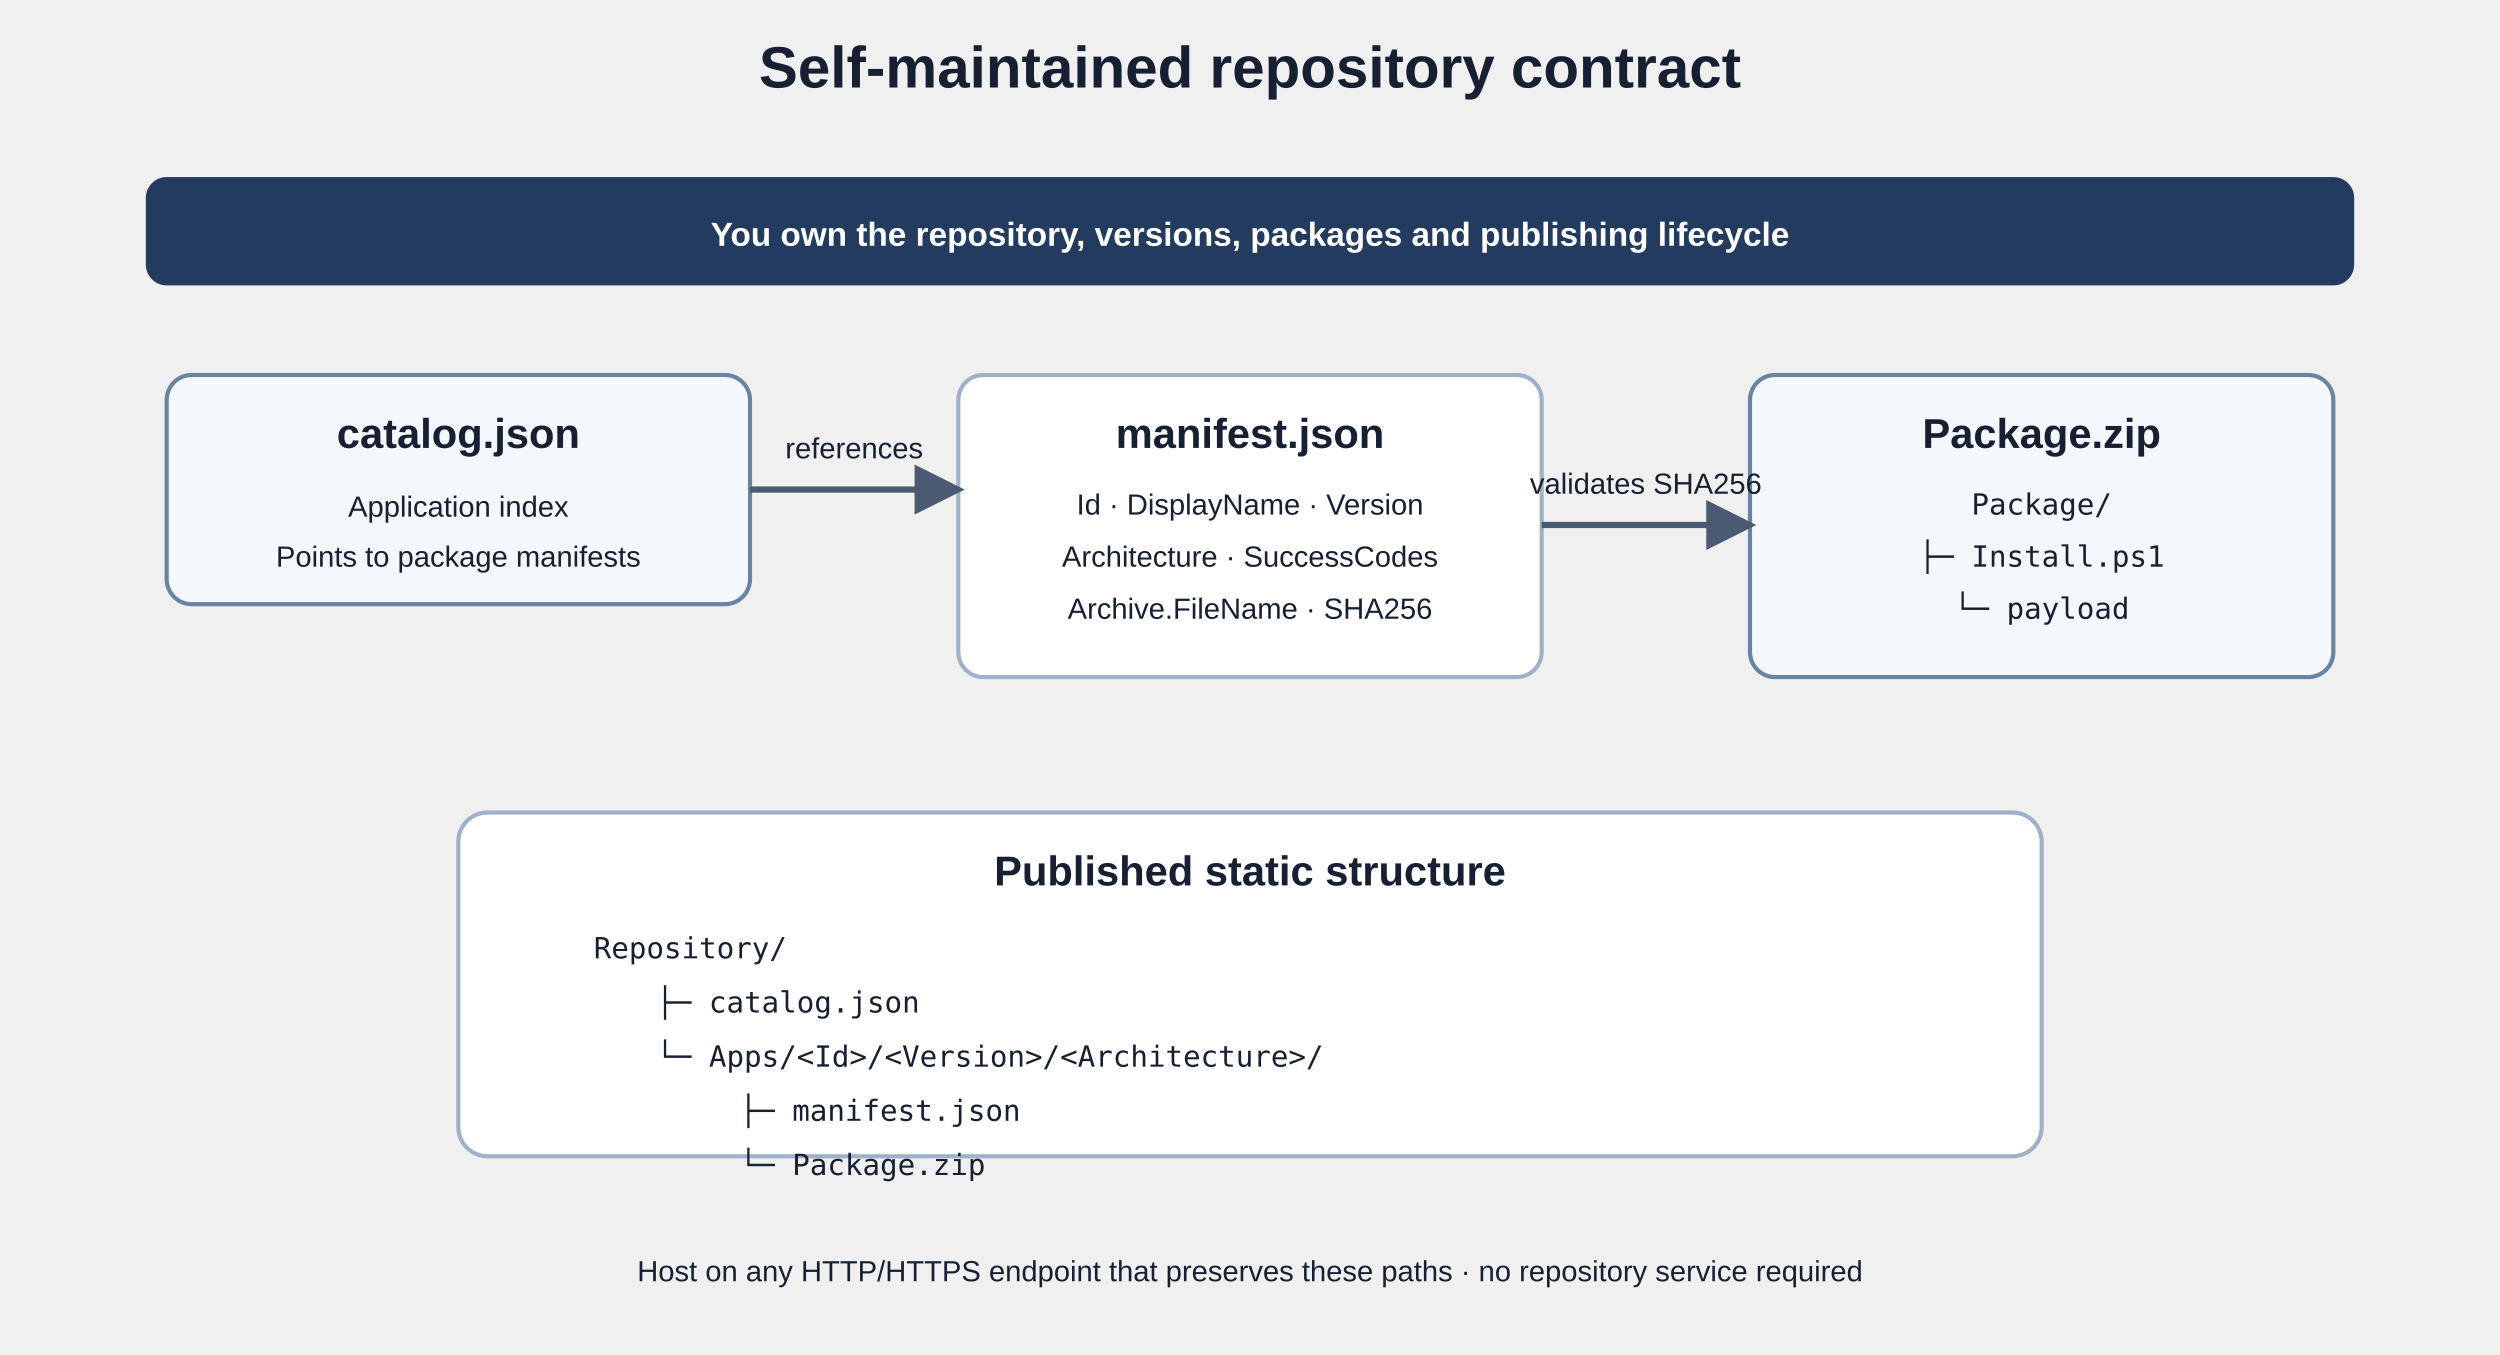
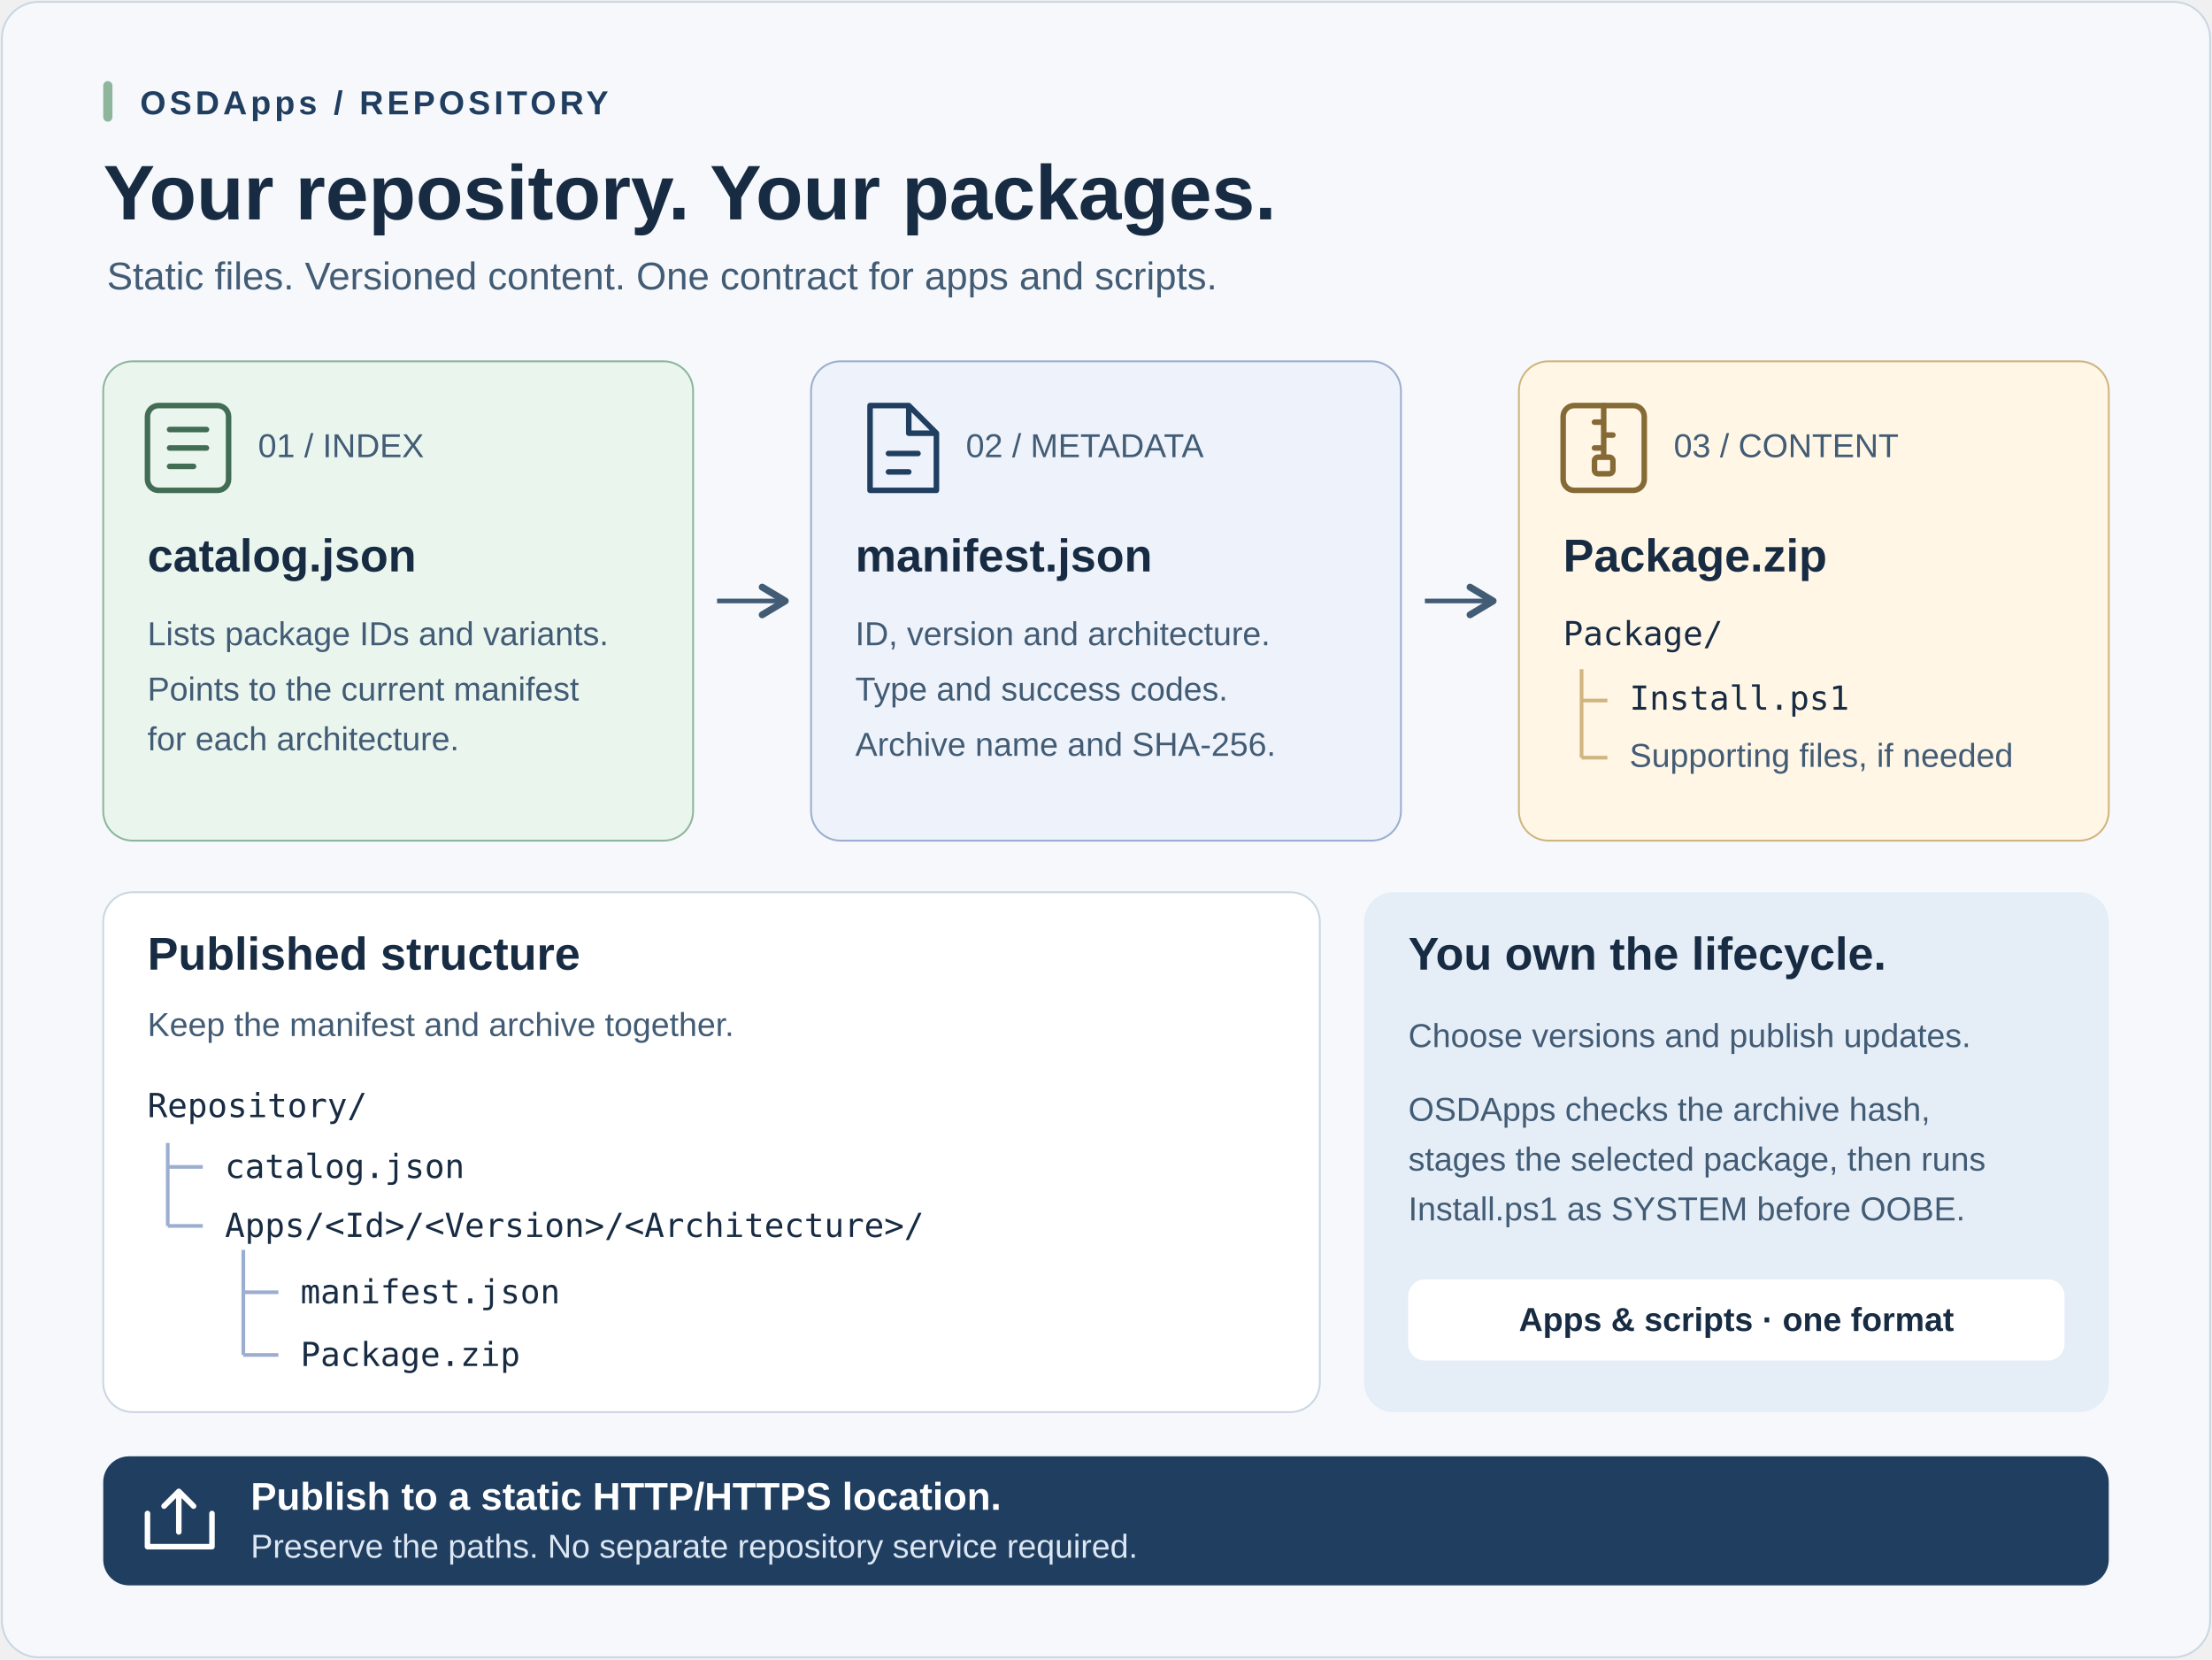
- <svg xmlns="http://www.w3.org/2000/svg" width="1200" height="650" viewBox="0 0 1200 650" role="img" aria-labelledby="title desc">
-   <style>text{font-family:Segoe UI,Arial,sans-serif;fill:#172033}.h{font-size:28px;font-weight:700}.sh{font-size:20px;font-weight:700}.t{font-size:16px;font-weight:600}.s{font-size:14px}.mono{font-size:14px;font-family:Consolas,monospace}.box{fill:#fff;stroke:#9fb1c8;stroke-width:2}.repo{fill:#f4f7fb;stroke:#6b83a3;stroke-width:2}.accent{fill:#233b5f}.white{fill:#fff;font-size:16px;font-weight:700}.arrow{stroke:#4a5a73;stroke-width:3;fill:none;marker-end:url(#a)}</style>
+ <svg xmlns="http://www.w3.org/2000/svg" width="1200" height="900" viewBox="0 0 1200 900" role="img" aria-labelledby="title desc">
  <defs>
-     <marker id="a" markerWidth="8" markerHeight="8" refX="7" refY="4" orient="auto">
-       <path d="M0,0 L8,4 L0,8 Z" fill="#4a5a73" />
+     <marker id="arrow" markerWidth="8" markerHeight="8" refX="6" refY="4" orient="auto">
+       <path d="M1 1 L6 4 L1 7" fill="none" stroke="#425c75" stroke-width="1.5" stroke-linecap="round" stroke-linejoin="round" />
    </marker>
  </defs>
-   <text x="600" y="42" text-anchor="middle" class="h">Self-maintained repository contract</text>
-   <rect x="70" y="85" width="1060" height="52" rx="10" class="accent" />
-   <text x="600" y="118" text-anchor="middle" class="white">You own the repository, versions, packages and publishing lifecycle</text>
-   <rect x="80" y="180" width="280" height="110" rx="12" class="repo" />
-   <text x="220" y="215" text-anchor="middle" class="sh">catalog.json</text>
-   <text x="220" y="248" text-anchor="middle" class="s">Application index</text>
-   <text x="220" y="272" text-anchor="middle" class="s">Points to package manifests</text>
-   <rect x="460" y="180" width="280" height="145" rx="12" class="box" />
-   <text x="600" y="215" text-anchor="middle" class="sh">manifest.json</text>
-   <text x="600" y="247" text-anchor="middle" class="s">Id · DisplayName · Version</text>
-   <text x="600" y="272" text-anchor="middle" class="s">Architecture · SuccessCodes</text>
-   <text x="600" y="297" text-anchor="middle" class="s">Archive.FileName · SHA256</text>
-   <rect x="840" y="180" width="280" height="145" rx="12" class="repo" />
-   <text x="980" y="215" text-anchor="middle" class="sh">Package.zip</text>
-   <text x="980" y="247" text-anchor="middle" class="mono">Package/</text>
-   <text x="980" y="272" text-anchor="middle" class="mono">├─ Install.ps1</text>
-   <text x="980" y="297" text-anchor="middle" class="mono">└─ payload</text>
-   <path d="M360 235 H460" class="arrow" />
-   <path d="M740 252 H840" class="arrow" />
-   <text x="410" y="220" text-anchor="middle" class="s">references</text>
-   <text x="790" y="237" text-anchor="middle" class="s">validates SHA256</text>
-   <rect x="220" y="390" width="760" height="165" rx="14" class="box" />
-   <text x="600" y="425" text-anchor="middle" class="sh">Published static structure</text>
-   <text x="285" y="460" class="mono">Repository/</text>
-   <text x="315" y="486" class="mono">├─ catalog.json</text>
-   <text x="315" y="512" class="mono">└─ Apps/&lt;Id&gt;/&lt;Version&gt;/&lt;Architecture&gt;/</text>
-   <text x="355" y="538" class="mono">├─ manifest.json</text>
-   <text x="355" y="564" class="mono">└─ Package.zip</text>
-   <text x="600" y="615" text-anchor="middle" class="s">Host on any HTTP/HTTPS endpoint that preserves these paths · no repository service required</text>
+   <style>
+     text { font-family: 'Segoe UI', Arial, sans-serif; fill: #172b42; }
+     .brand { font-size: 18px; font-weight: 700; fill: #203e60; letter-spacing: 2px; }
+     .headline { font-size: 42px; font-weight: 700; }
+     .body { font-size: 21px; fill: #425c75; }
+     .label { font-size: 25px; font-weight: 700; }
+     .small { font-size: 18px; fill: #425c75; }
+     .mono { font-family: Consolas, 'DejaVu Sans Mono', monospace; font-size: 18px; }
+     .icon { fill: none; stroke-width: 3; stroke-linecap: round; stroke-linejoin: round; }
+     .connector { fill: none; stroke: #425c75; stroke-width: 2.5; marker-end: url(#arrow); }
+   </style>
+   <rect x="1" y="1" width="1198" height="898" rx="20" fill="#f6f8fb" stroke="#cad6e3" />
+   <rect x="56" y="44" width="5" height="22" rx="2.5" fill="#8db69d" />
+   <text x="76" y="62" class="brand">OSDApps / REPOSITORY</text>
+   <text x="56" y="119" class="headline">Your repository. Your packages.</text>
+   <text x="58" y="157" class="body">Static files. Versioned content. One contract for apps and scripts.</text>
+   <rect x="56" y="196" width="320" height="260" rx="16" fill="#eaf5ee" stroke="#8db69d" />
+   <g class="icon" stroke="#426c53" transform="translate(80 220)">
+     <rect width="44" height="46" rx="6" />
+     <path d="M12 13 H32 M12 23 H32 M12 33 H25" />
+   </g>
+   <text x="140" y="248" class="small">01 / INDEX</text>
+   <text x="80" y="310" class="label">catalog.json</text>
+   <text x="80" y="350" class="small">Lists package IDs and variants.</text>
+   <text x="80" y="380" class="small">Points to the current manifest</text>
+   <text x="80" y="407" class="small">for each architecture.</text>
+   <path d="M389 326 H426" class="connector" />
+   <rect x="440" y="196" width="320" height="260" rx="16" fill="#eef2fa" stroke="#9caed0" />
+   <g class="icon" stroke="#203e60" transform="translate(464 220)">
+     <path d="M8 0 H29 L44 15 V46 H8 Z M29 0 V15 H44 M18 26 H34 M18 36 H29" />
+   </g>
+   <text x="524" y="248" class="small">02 / METADATA</text>
+   <text x="464" y="310" class="label">manifest.json</text>
+   <text x="464" y="350" class="small">ID, version and architecture.</text>
+   <text x="464" y="380" class="small">Type and success codes.</text>
+   <text x="464" y="410" class="small">Archive name and SHA-256.</text>
+   <path d="M773 326 H810" class="connector" />
+   <rect x="824" y="196" width="320" height="260" rx="16" fill="#fff6e6" stroke="#cfb57f" />
+   <g class="icon" stroke="#856a36" transform="translate(848 220)">
+     <rect width="44" height="46" rx="6" />
+     <path d="M22 0 V27 M17 9 H22 M22 16 H27 M17 23 H22" />
+     <rect x="17" y="28" width="10" height="9" rx="2" />
+   </g>
+   <text x="908" y="248" class="small">03 / CONTENT</text>
+   <text x="848" y="310" class="label">Package.zip</text>
+   <text x="848" y="350" class="mono">Package/</text>
+   <path d="M858 363 V411 M858 380 H872 M858 411 H872" stroke="#cfb57f" stroke-width="2" fill="none" />
+   <text x="884" y="385" class="mono">Install.ps1</text>
+   <text x="884" y="416" class="small">Supporting files, if needed</text>
+   <rect x="56" y="484" width="660" height="282" rx="16" fill="#fff" stroke="#cad6e3" />
+   <text x="80" y="526" class="label">Published structure</text>
+   <text x="80" y="562" class="small">Keep the manifest and archive together.</text>
+   <text x="80" y="606" class="mono">Repository/</text>
+   <path d="M91 620 V665 M91 633 H110 M91 665 H110 M132 678 V735 M132 701 H151 M132 735 H151" stroke="#9caed0" stroke-width="2" fill="none" />
+   <text x="122" y="639" class="mono">catalog.json</text>
+   <text x="122" y="671" class="mono">Apps/&lt;Id&gt;/&lt;Version&gt;/&lt;Architecture&gt;/</text>
+   <text x="163" y="707" class="mono">manifest.json</text>
+   <text x="163" y="741" class="mono">Package.zip</text>
+   <rect x="740" y="484" width="404" height="282" rx="16" fill="#e5edf7" />
+   <text x="764" y="526" class="label">You own the lifecycle.</text>
+   <text x="764" y="568" class="small">Choose versions and publish updates.</text>
+   <text x="764" y="608" class="small">OSDApps checks the archive hash,</text>
+   <text x="764" y="635" class="small">stages the selected package, then runs</text>
+   <text x="764" y="662" class="small">Install.ps1 as SYSTEM before OOBE.</text>
+   <rect x="764" y="694" width="356" height="44" rx="9" fill="#fff" />
+   <text x="942" y="722" text-anchor="middle" font-size="18" font-weight="600">Apps &amp; scripts · one format</text>
+   <rect x="56" y="790" width="1088" height="70" rx="14" fill="#203e60" />
+   <g class="icon" stroke="#fff" transform="translate(80 809)">
+     <path d="M0 12 V30 H35 V12 M17 22 V0 M9 8 L17 0 L25 8" />
+   </g>
+   <text x="136" y="819" style="fill:#fff;font-size:21px;font-weight:600">Publish to a static HTTP/HTTPS location.</text>
+   <text x="136" y="845" style="fill:#dce7f3;font-size:18px">Preserve the paths. No separate repository service required.</text>
</svg>
